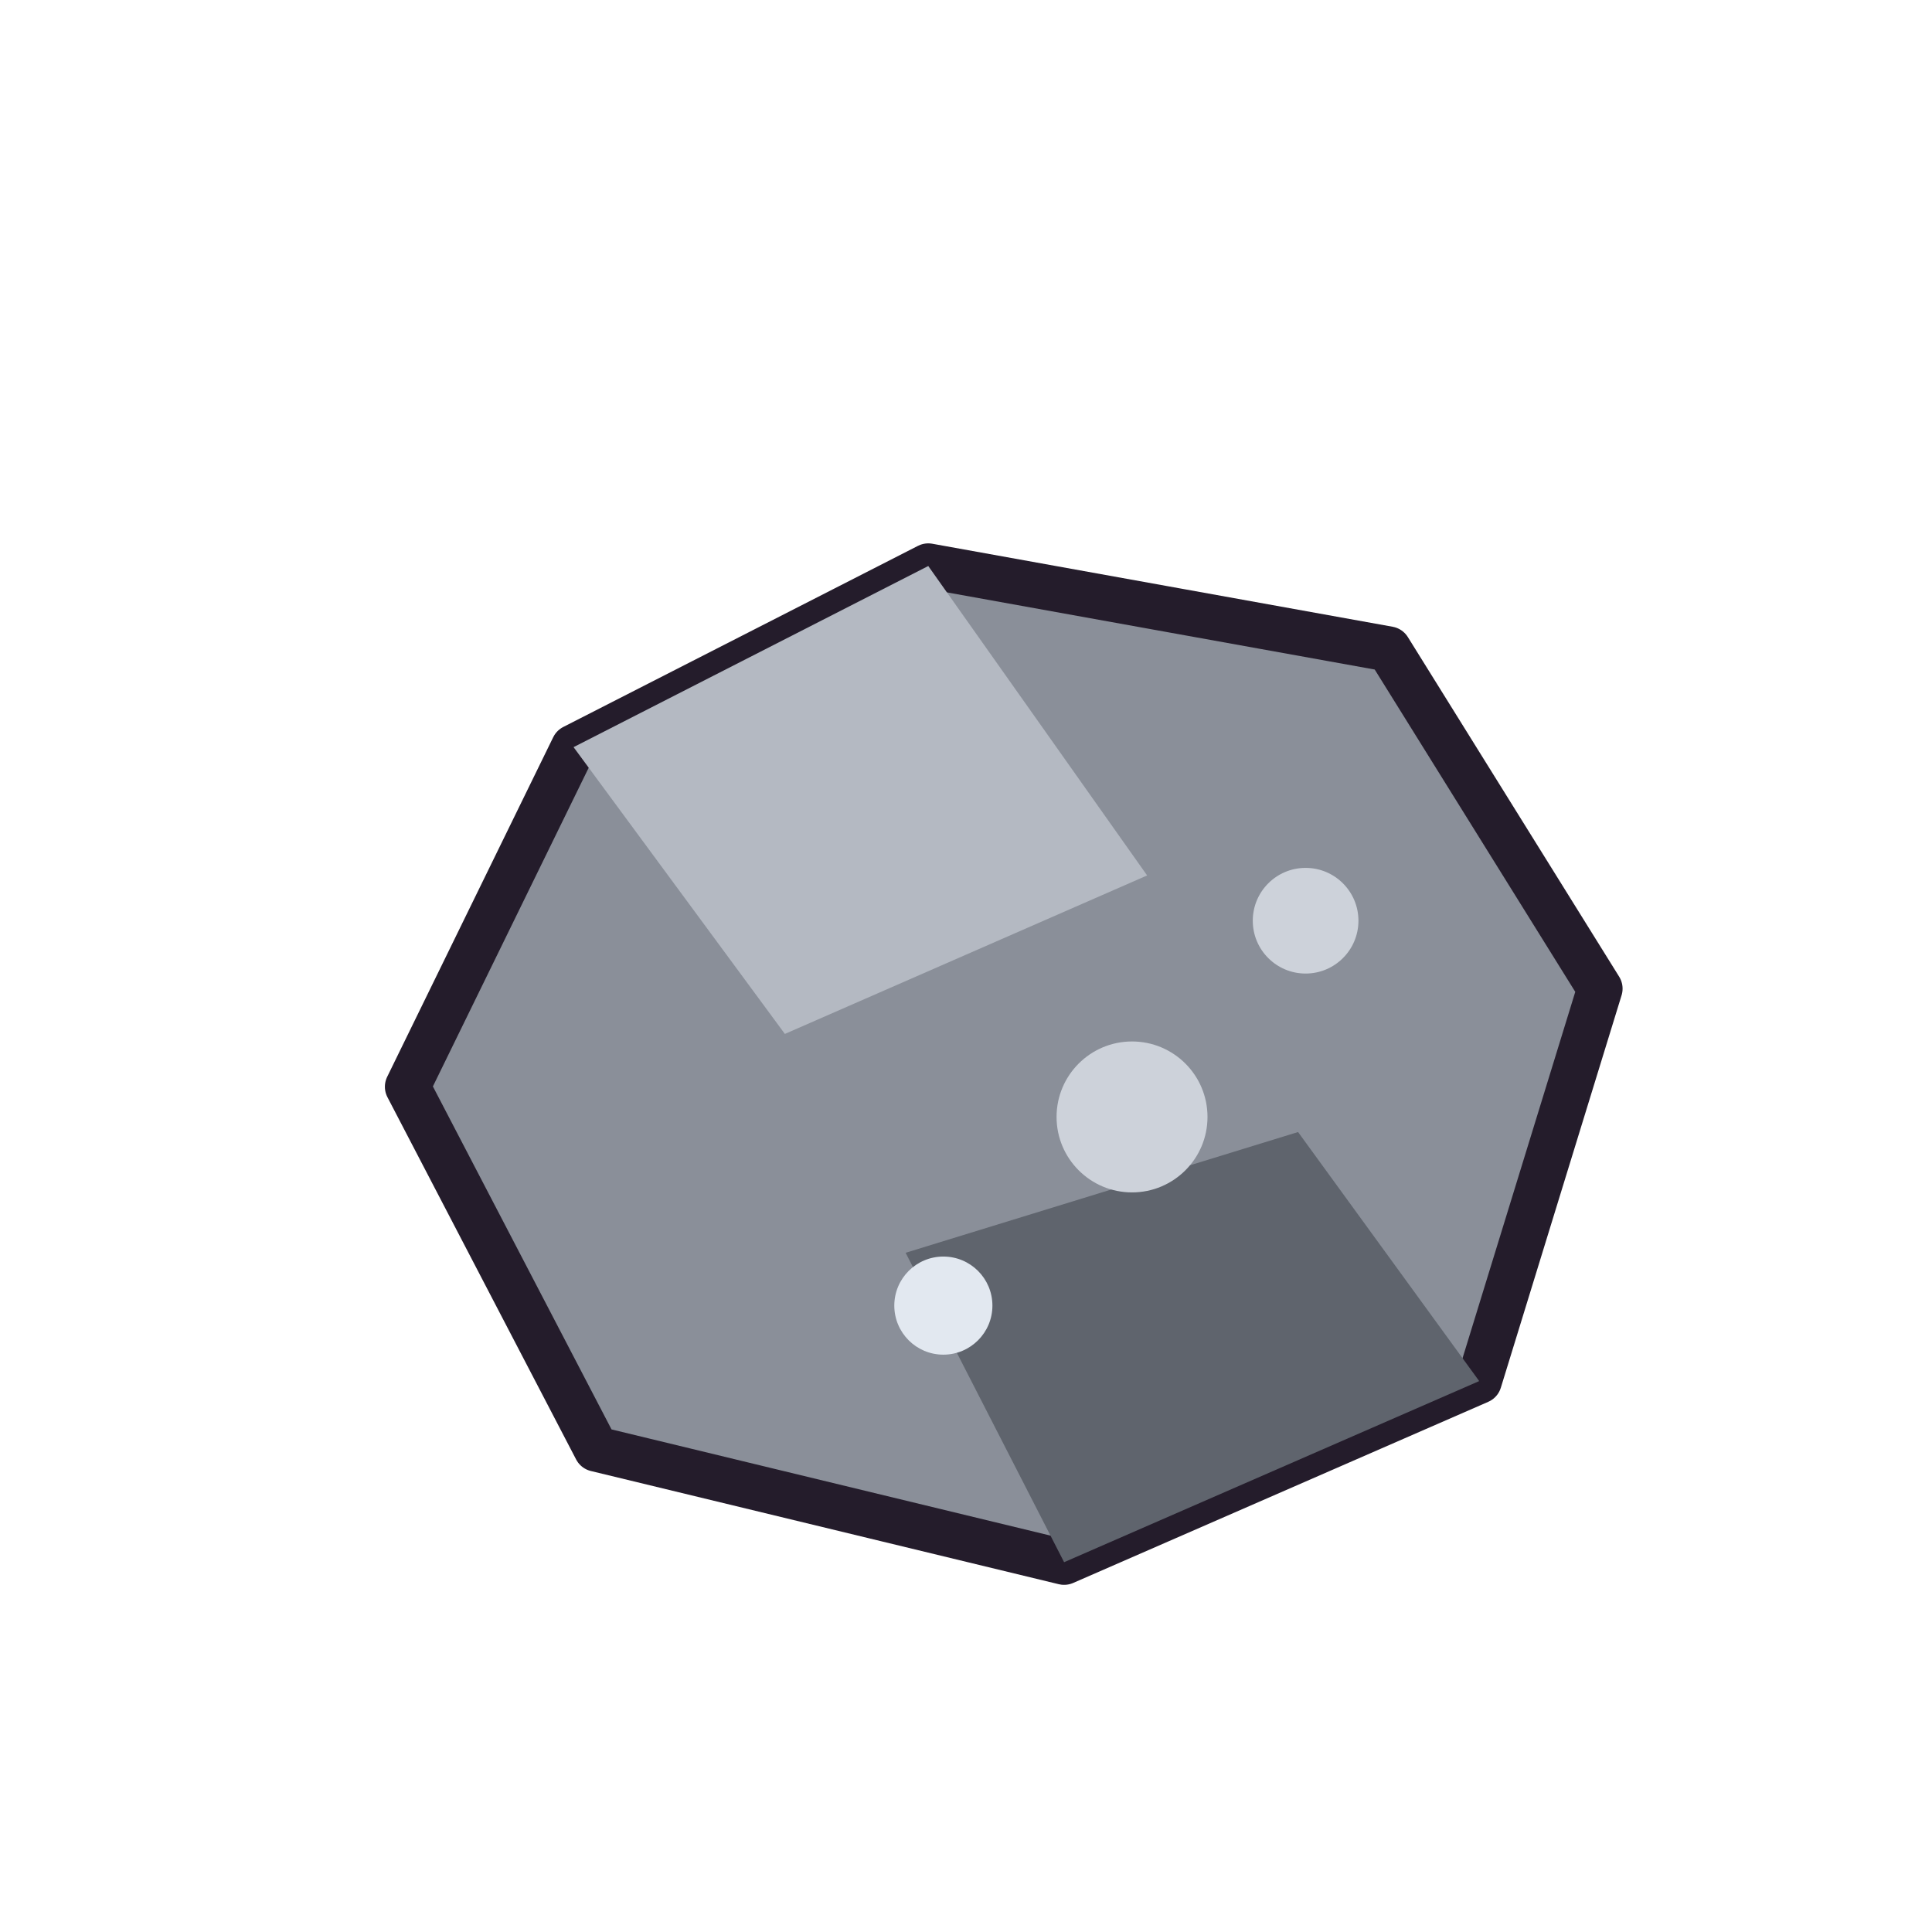
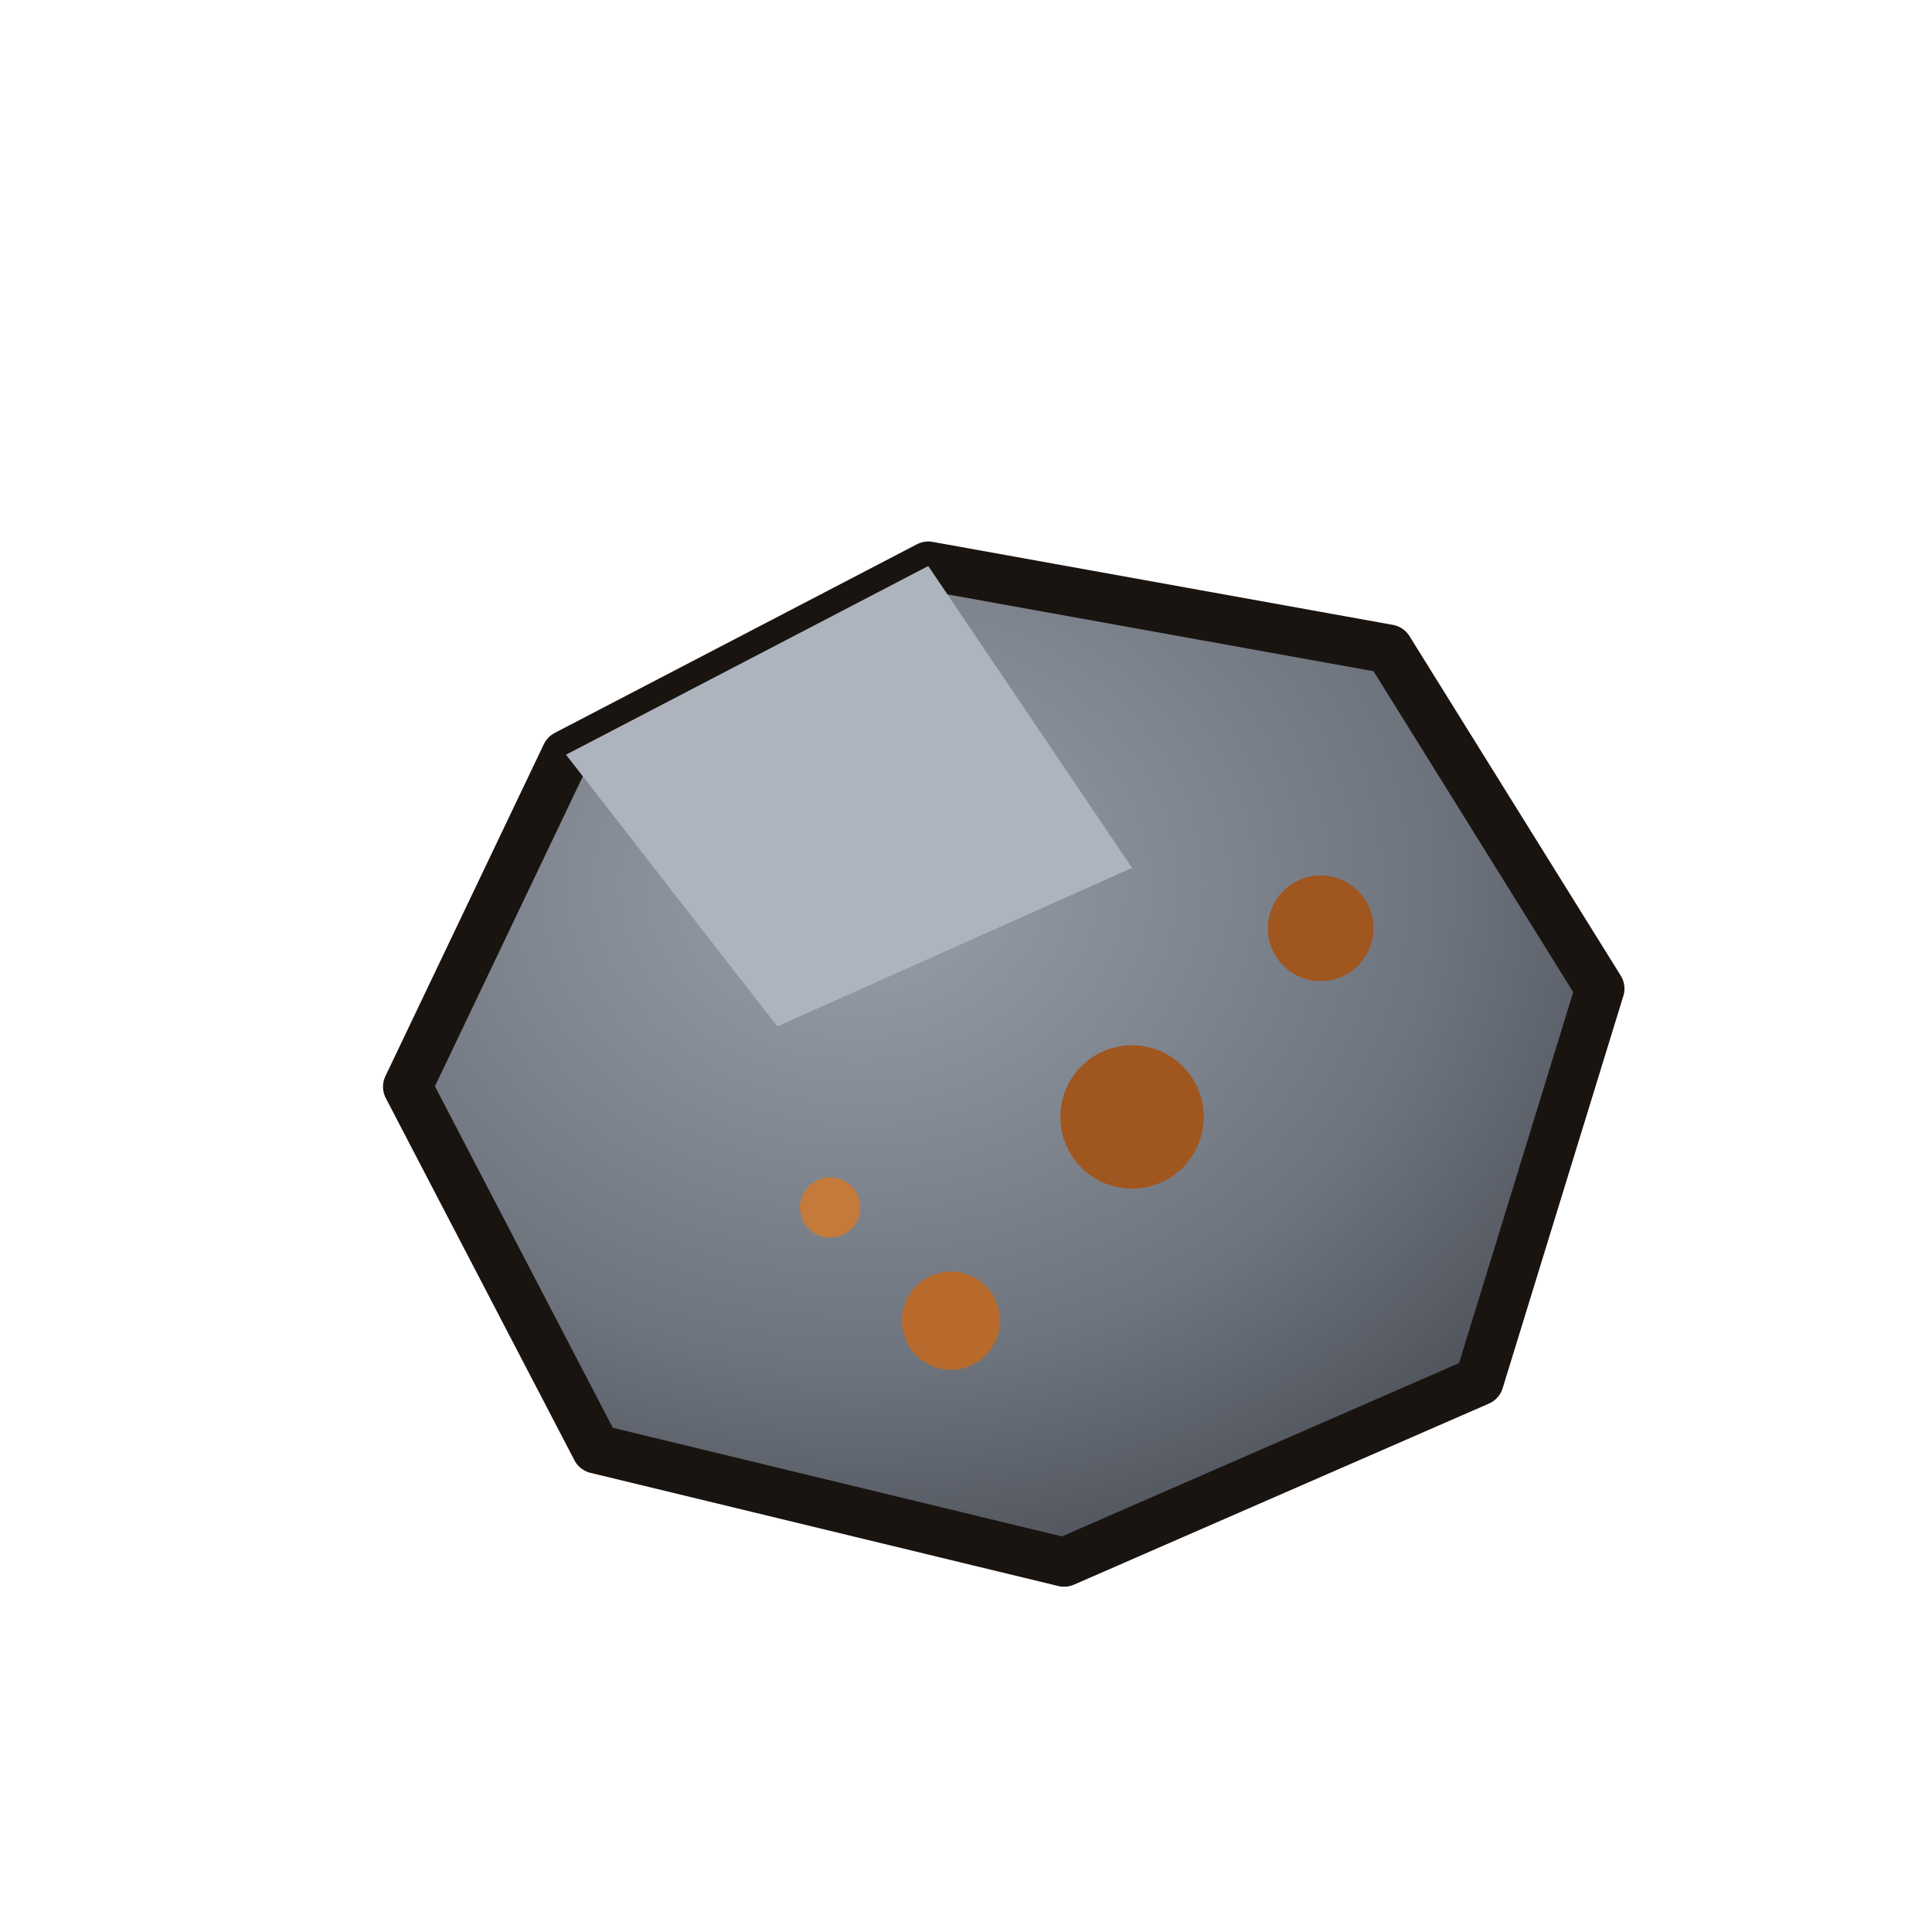
<svg xmlns="http://www.w3.org/2000/svg" viewBox="0 0 512 512">
-   <g stroke="#241c2b" stroke-width="12" stroke-linejoin="round" stroke-linecap="round">
-     <path d="M152 198 L246 150 L368 172 L424 262 L392 366 L282 414 L158 384 L108 288 Z" fill="#8a8f99" />
-     <path d="M152 198 L246 150 L304 232 L208 274 Z" fill="#b4b9c2" stroke="none" />
-     <path d="M392 366 L282 414 L240 332 L344 300 Z" fill="#5f646d" stroke="none" />
-     <circle cx="300" cy="296" r="20" fill="#cdd2da" stroke="none" />
-     <circle cx="250" cy="346" r="13" fill="#e2e8f0" stroke="none" />
-     <circle cx="346" cy="244" r="14" fill="#cdd2da" stroke="none" />
+   <defs>
+     <radialGradient id="iron_ore_rock" cx="0.38" cy="0.32" r="0.8">
+       <stop offset="0" stop-color="#9aa0aa" />
+       <stop offset="0.6" stop-color="#6e747e" />
+       <stop offset="1" stop-color="#41454d" />
+     </radialGradient>
+   </defs>
+   <g stroke="#1a1410" stroke-width="13" stroke-linejoin="round" stroke-linecap="round">
+     <path d="M150 200 L246 150 L368 172 L424 262 L392 366 L282 414 L158 384 L108 288 Z" fill="url(#iron_ore_rock)" />
+     <path d="M150 200 L246 150 L300 230 L206 272 Z" fill="#aeb4be" stroke="none" />
+     <circle cx="300" cy="296" r="19" fill="#a0561f" stroke="none" />
+     <circle cx="252" cy="350" r="13" fill="#b86a2c" stroke="none" />
+     <circle cx="350" cy="246" r="14" fill="#a0561f" stroke="none" />
+     <circle cx="220" cy="320" r="8" fill="#c47a3a" stroke="none" />
  </g>
</svg>
